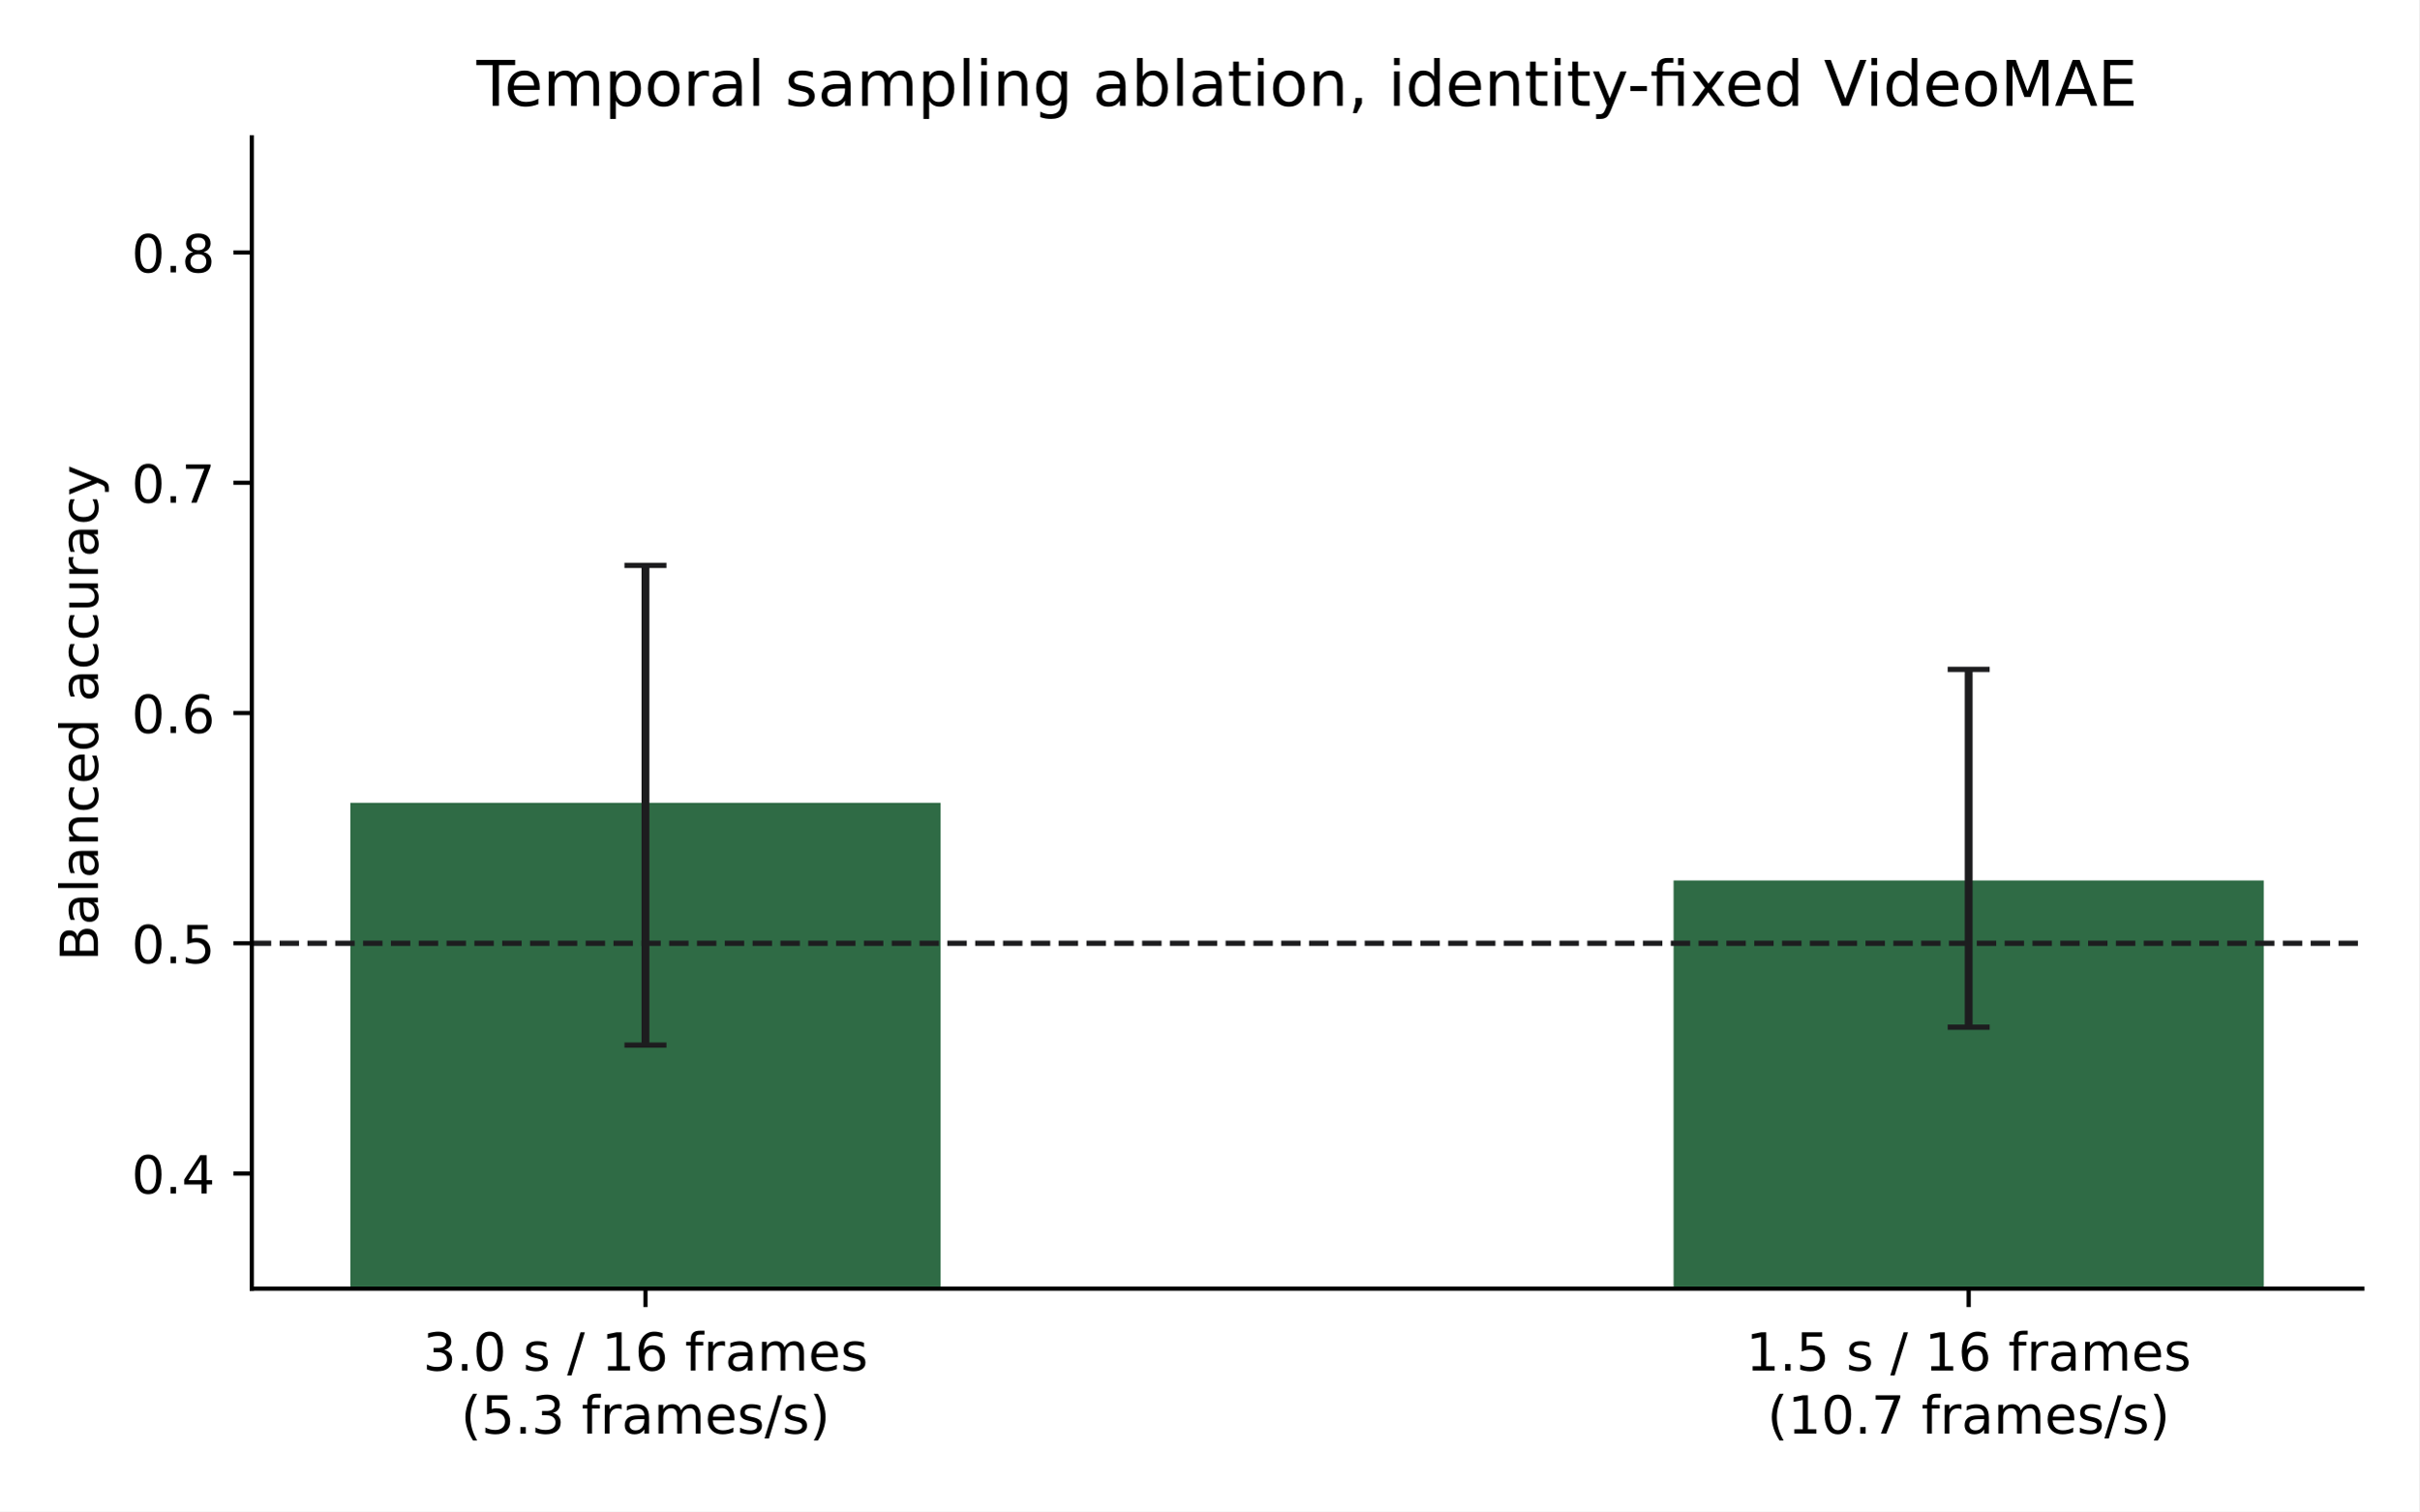
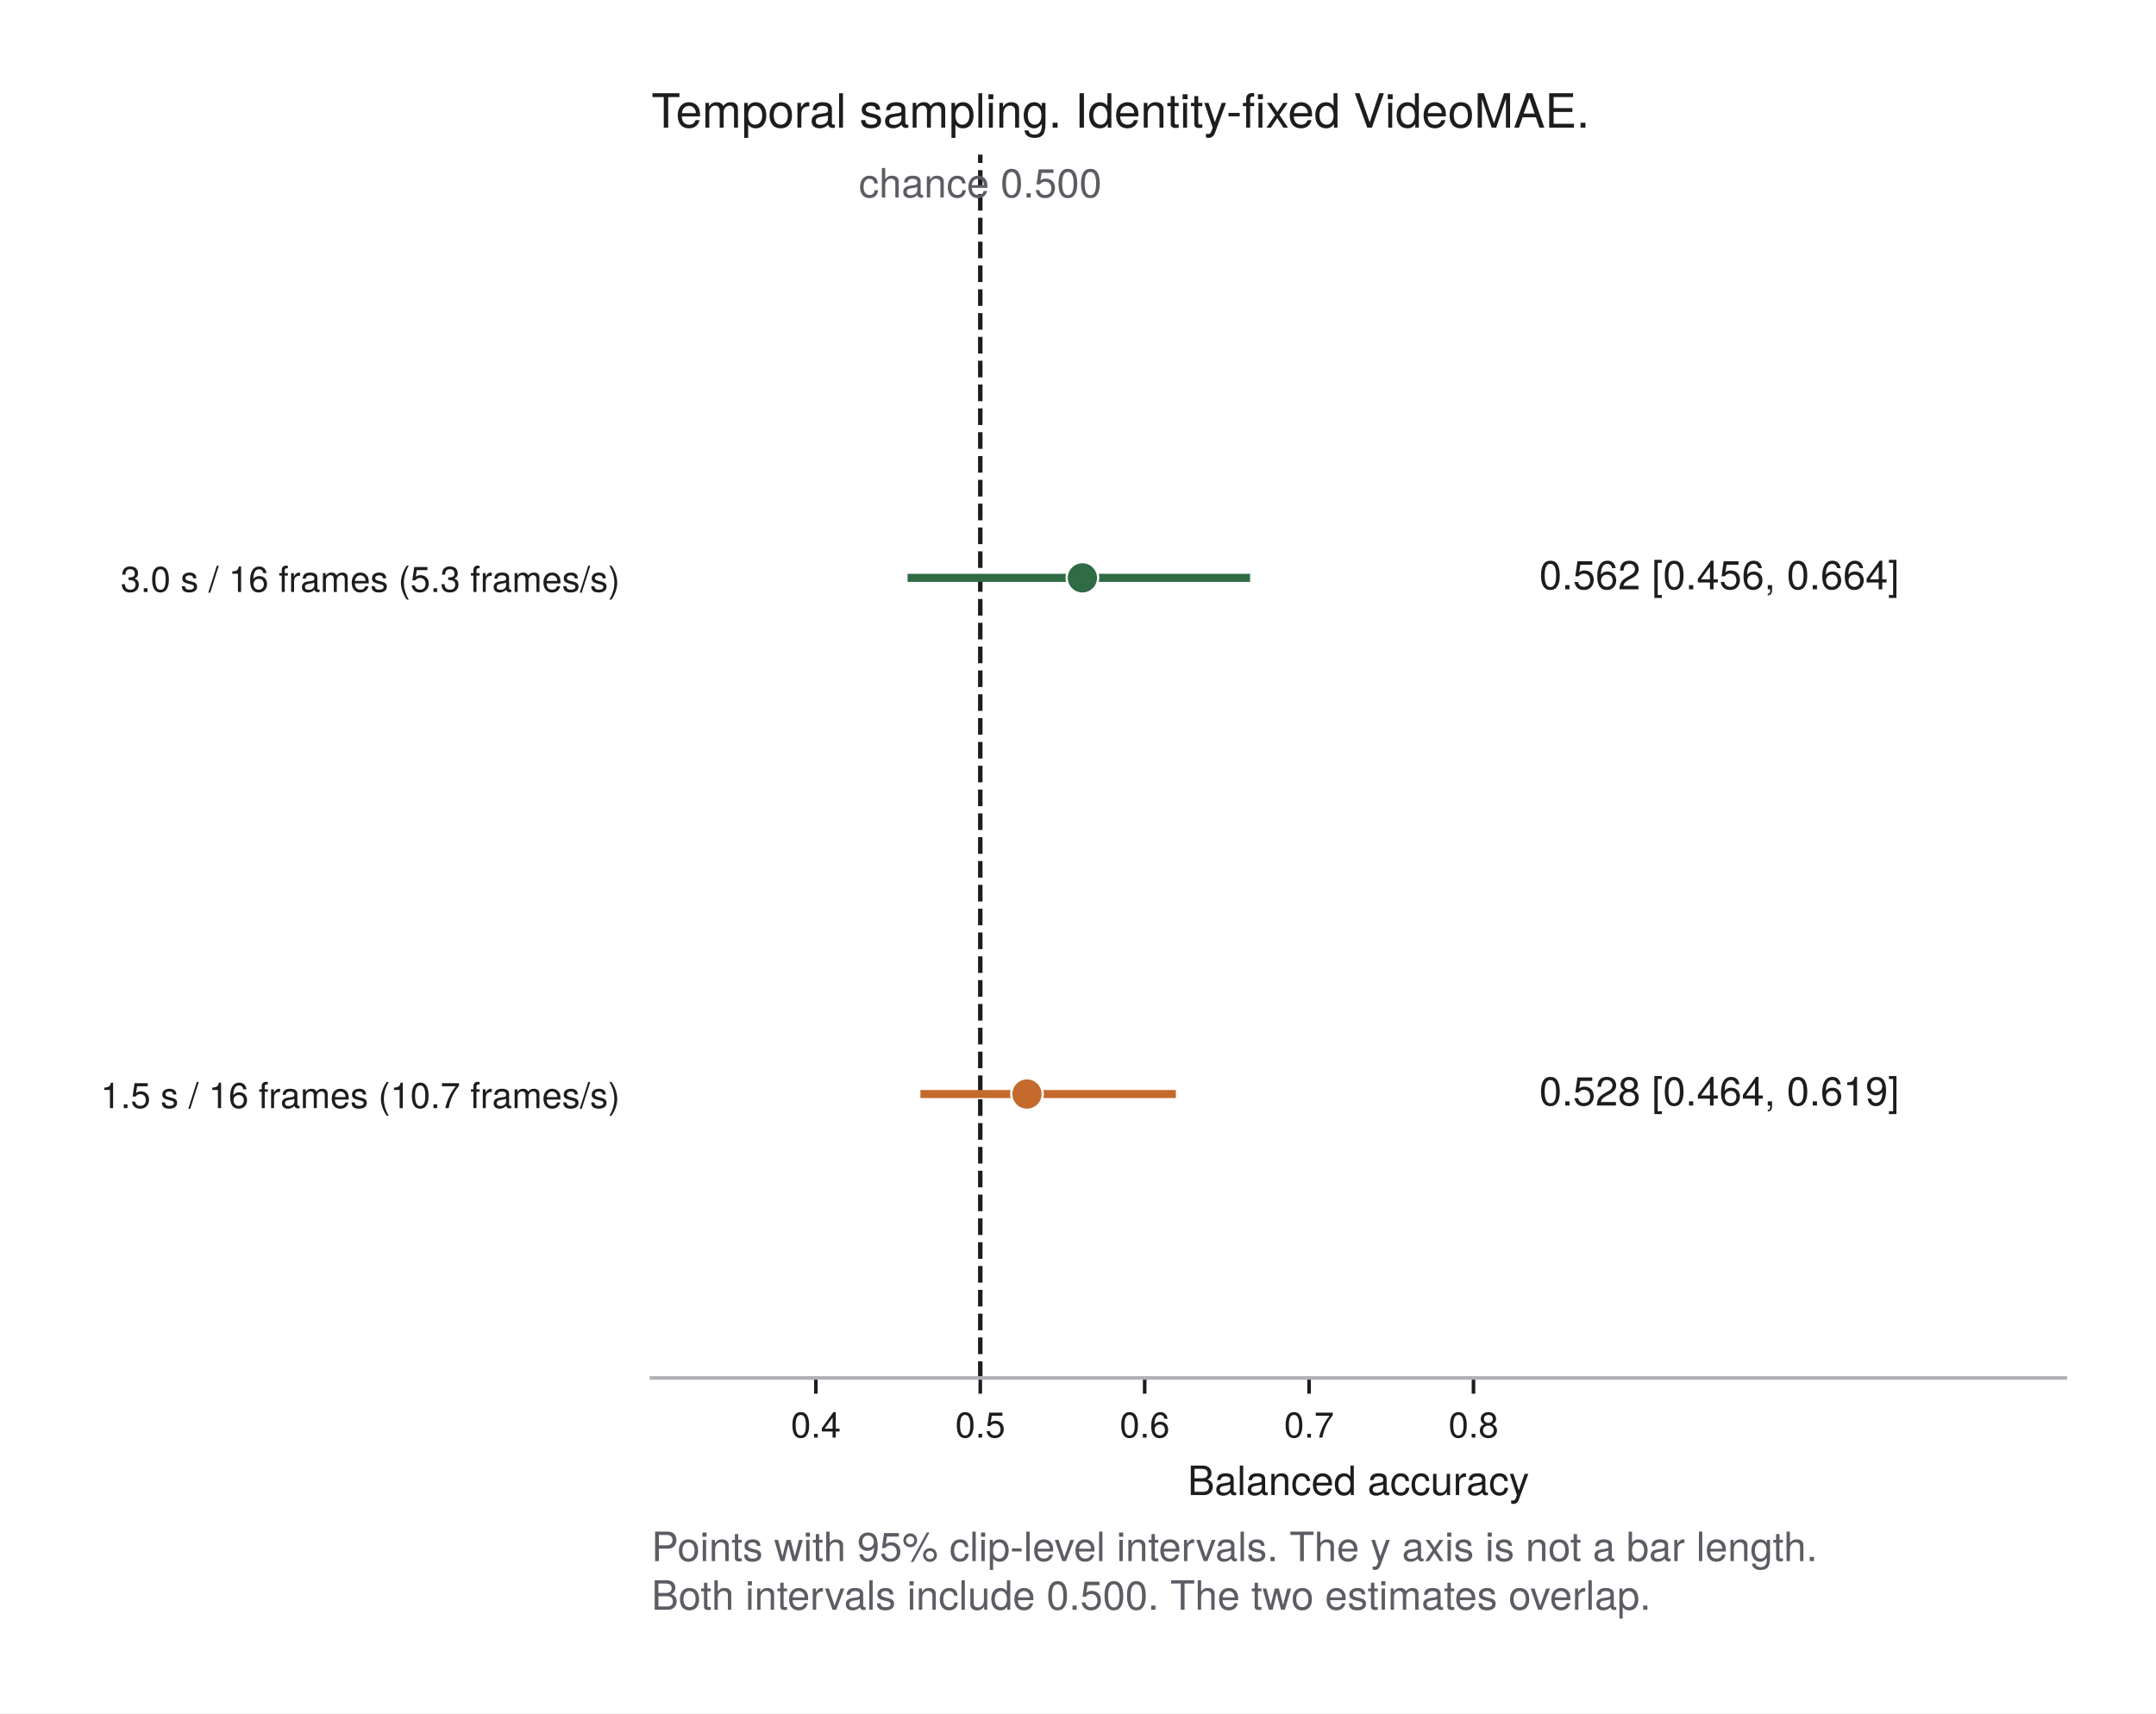
- <svg xmlns="http://www.w3.org/2000/svg" xmlns:xlink="http://www.w3.org/1999/xlink" width="460.8pt" height="288pt" viewBox="0 0 460.8 288" version="1.1">
+ <svg xmlns="http://www.w3.org/2000/svg" xmlns:xlink="http://www.w3.org/1999/xlink" width="479.521pt" height="381.144pt" viewBox="0 0 479.521 381.144" version="1.1">
  <defs>
    <style type="text/css">*{stroke-linejoin: round; stroke-linecap: butt}</style>
  </defs>
  <g id="figure_1">
    <g id="patch_1">
-       <path d="M 0 288  L 460.8 288  L 460.8 0  L 0 0  z " style="fill: #ffffff" />
+       <path d="M 0 381.144  L 479.521 381.144  L 479.521 0  L 0 0  z " style="fill: #ffffff" />
    </g>
    <g id="axes_1">
      <g id="patch_2">
-         <path d="M 47.962 245.551  L 450 245.551  L 450 26.16  L 47.962 26.16  z " style="fill: #ffffff" />
+         <path d="M 144.894 306.552  L 459.361 306.552  L 459.361 34.392  L 144.894 34.392  z " style="fill: #ffffff" />
      </g>
-       <g id="patch_3">
-         <path d="M 66.237 399.125  L 179.664 399.125  L 179.664 152.479  L 66.237 152.479  z " clip-path="url(#pe95d83e793)" style="fill: #2f6b45; stroke: #ffffff; stroke-linejoin: miter" />
-       </g>
-       <g id="patch_4">
-         <path d="M 318.298 399.125  L 431.726 399.125  L 431.726 167.268  L 318.298 167.268  z " clip-path="url(#pe95d83e793)" style="fill: #2f6b45; stroke: #ffffff; stroke-linejoin: miter" />
+       <g id="line2d_1">
+         <path d="M 218.026 306.552  L 218.026 34.392  " clip-path="url(#p48449364b5)" style="fill: none; stroke-dasharray: 3.7,1.6; stroke-dashoffset: 0; stroke: #1d1d1f" />
      </g>
      <g id="matplotlib.axis_1">
        <g id="xtick_1">
-           <g id="line2d_1">
+           <g id="line2d_2">
            <defs>
-               <path id="ma8cd4a755d" d="M 0 0  L 0 3.5  " style="stroke: #000000; stroke-width: 0.8" />
+               <path id="m3ca53926d7" d="M 0 0  L 0 3.5  " style="stroke: #1d1d1f; stroke-width: 0.8" />
            </defs>
            <g>
-               <use xlink:href="#ma8cd4a755d" x="122.951" y="245.551" style="stroke: #000000; stroke-width: 0.8" />
+               <use xlink:href="#m3ca53926d7" x="181.46" y="306.552" style="fill: #1d1d1f; stroke: #1d1d1f; stroke-width: 0.8" />
            </g>
          </g>
          <g id="text_1">
-             <g transform="translate(80.55993 261.1508) scale(0.1 -0.1)">
-               <defs>
-                 <path id="DejaVuSans-16" d="M 2597 2516  Q 3050 2419 3304 2112  Q 3559 1806 3559 1356  Q 3559 666 3084 287  Q 2609 -91 1734 -91  Q 1441 -91 1130 -33  Q 819 25 488 141  L 488 750  Q 750 597 1062 519  Q 1375 441 1716 441  Q 2309 441 2620 675  Q 2931 909 2931 1356  Q 2931 1769 2642 2001  Q 2353 2234 1838 2234  L 1294 2234  L 1294 2753  L 1863 2753  Q 2328 2753 2575 2939  Q 2822 3125 2822 3475  Q 2822 3834 2567 4026  Q 2313 4219 1838 4219  Q 1578 4219 1281 4162  Q 984 4106 628 3988  L 628 4550  Q 988 4650 1302 4700  Q 1616 4750 1894 4750  Q 2613 4750 3031 4423  Q 3450 4097 3450 3541  Q 3450 3153 3228 2886  Q 3006 2619 2597 2516  z " transform="scale(0.015625)" />
-                 <path id="DejaVuSans-11" d="M 684 794  L 1344 794  L 1344 0  L 684 0  L 684 794  z " transform="scale(0.015625)" />
-                 <path id="DejaVuSans-13" d="M 2034 4250  Q 1547 4250 1301 3770  Q 1056 3291 1056 2328  Q 1056 1369 1301 889  Q 1547 409 2034 409  Q 2525 409 2770 889  Q 3016 1369 3016 2328  Q 3016 3291 2770 3770  Q 2525 4250 2034 4250  z M 2034 4750  Q 2819 4750 3233 4129  Q 3647 3509 3647 2328  Q 3647 1150 3233 529  Q 2819 -91 2034 -91  Q 1250 -91 836 529  Q 422 1150 422 2328  Q 422 3509 836 4129  Q 1250 4750 2034 4750  z " transform="scale(0.015625)" />
-                 <path id="DejaVuSans-3" transform="scale(0.015625)" />
-                 <path id="DejaVuSans-56" d="M 2834 3397  L 2834 2853  Q 2591 2978 2328 3040  Q 2066 3103 1784 3103  Q 1356 3103 1142 2972  Q 928 2841 928 2578  Q 928 2378 1081 2264  Q 1234 2150 1697 2047  L 1894 2003  Q 2506 1872 2764 1633  Q 3022 1394 3022 966  Q 3022 478 2636 193  Q 2250 -91 1575 -91  Q 1294 -91 989 -36  Q 684 19 347 128  L 347 722  Q 666 556 975 473  Q 1284 391 1588 391  Q 1994 391 2212 530  Q 2431 669 2431 922  Q 2431 1156 2273 1281  Q 2116 1406 1581 1522  L 1381 1569  Q 847 1681 609 1914  Q 372 2147 372 2553  Q 372 3047 722 3315  Q 1072 3584 1716 3584  Q 2034 3584 2315 3537  Q 2597 3491 2834 3397  z " transform="scale(0.015625)" />
-                 <path id="DejaVuSans-12" d="M 1625 4666  L 2156 4666  L 531 -594  L 0 -594  L 1625 4666  z " transform="scale(0.015625)" />
-                 <path id="DejaVuSans-14" d="M 794 531  L 1825 531  L 1825 4091  L 703 3866  L 703 4441  L 1819 4666  L 2450 4666  L 2450 531  L 3481 531  L 3481 0  L 794 0  L 794 531  z " transform="scale(0.015625)" />
-                 <path id="DejaVuSans-19" d="M 2113 2584  Q 1688 2584 1439 2293  Q 1191 2003 1191 1497  Q 1191 994 1439 701  Q 1688 409 2113 409  Q 2538 409 2786 701  Q 3034 994 3034 1497  Q 3034 2003 2786 2293  Q 2538 2584 2113 2584  z M 3366 4563  L 3366 3988  Q 3128 4100 2886 4159  Q 2644 4219 2406 4219  Q 1781 4219 1451 3797  Q 1122 3375 1075 2522  Q 1259 2794 1537 2939  Q 1816 3084 2150 3084  Q 2853 3084 3261 2657  Q 3669 2231 3669 1497  Q 3669 778 3244 343  Q 2819 -91 2113 -91  Q 1303 -91 875 529  Q 447 1150 447 2328  Q 447 3434 972 4092  Q 1497 4750 2381 4750  Q 2619 4750 2861 4703  Q 3103 4656 3366 4563  z " transform="scale(0.015625)" />
-                 <path id="DejaVuSans-49" d="M 2375 4863  L 2375 4384  L 1825 4384  Q 1516 4384 1395 4259  Q 1275 4134 1275 3809  L 1275 3500  L 2222 3500  L 2222 3053  L 1275 3053  L 1275 0  L 697 0  L 697 3053  L 147 3053  L 147 3500  L 697 3500  L 697 3744  Q 697 4328 969 4595  Q 1241 4863 1831 4863  L 2375 4863  z " transform="scale(0.015625)" />
-                 <path id="DejaVuSans-55" d="M 2631 2963  Q 2534 3019 2420 3045  Q 2306 3072 2169 3072  Q 1681 3072 1420 2755  Q 1159 2438 1159 1844  L 1159 0  L 581 0  L 581 3500  L 1159 3500  L 1159 2956  Q 1341 3275 1631 3429  Q 1922 3584 2338 3584  Q 2397 3584 2469 3576  Q 2541 3569 2628 3553  L 2631 2963  z " transform="scale(0.015625)" />
-                 <path id="DejaVuSans-44" d="M 2194 1759  Q 1497 1759 1228 1600  Q 959 1441 959 1056  Q 959 750 1161 570  Q 1363 391 1709 391  Q 2188 391 2477 730  Q 2766 1069 2766 1631  L 2766 1759  L 2194 1759  z M 3341 1997  L 3341 0  L 2766 0  L 2766 531  Q 2569 213 2275 61  Q 1981 -91 1556 -91  Q 1019 -91 701 211  Q 384 513 384 1019  Q 384 1609 779 1909  Q 1175 2209 1959 2209  L 2766 2209  L 2766 2266  Q 2766 2663 2505 2880  Q 2244 3097 1772 3097  Q 1472 3097 1187 3025  Q 903 2953 641 2809  L 641 3341  Q 956 3463 1253 3523  Q 1550 3584 1831 3584  Q 2591 3584 2966 3190  Q 3341 2797 3341 1997  z " transform="scale(0.015625)" />
-                 <path id="DejaVuSans-50" d="M 3328 2828  Q 3544 3216 3844 3400  Q 4144 3584 4550 3584  Q 5097 3584 5394 3201  Q 5691 2819 5691 2113  L 5691 0  L 5113 0  L 5113 2094  Q 5113 2597 4934 2840  Q 4756 3084 4391 3084  Q 3944 3084 3684 2787  Q 3425 2491 3425 1978  L 3425 0  L 2847 0  L 2847 2094  Q 2847 2600 2669 2842  Q 2491 3084 2119 3084  Q 1678 3084 1418 2786  Q 1159 2488 1159 1978  L 1159 0  L 581 0  L 581 3500  L 1159 3500  L 1159 2956  Q 1356 3278 1631 3431  Q 1906 3584 2284 3584  Q 2666 3584 2933 3390  Q 3200 3197 3328 2828  z " transform="scale(0.015625)" />
-                 <path id="DejaVuSans-48" d="M 3597 1894  L 3597 1613  L 953 1613  Q 991 1019 1311 708  Q 1631 397 2203 397  Q 2534 397 2845 478  Q 3156 559 3463 722  L 3463 178  Q 3153 47 2828 -22  Q 2503 -91 2169 -91  Q 1331 -91 842 396  Q 353 884 353 1716  Q 353 2575 817 3079  Q 1281 3584 2069 3584  Q 2775 3584 3186 3129  Q 3597 2675 3597 1894  z M 3022 2063  Q 3016 2534 2758 2815  Q 2500 3097 2075 3097  Q 1594 3097 1305 2825  Q 1016 2553 972 2059  L 3022 2063  z " transform="scale(0.015625)" />
-               </defs>
-               <use xlink:href="#DejaVuSans-16" />
-               <use xlink:href="#DejaVuSans-11" transform="translate(63.625 0)" />
-               <use xlink:href="#DejaVuSans-13" transform="translate(95.40625 0)" />
-               <use xlink:href="#DejaVuSans-3" transform="translate(159.0312 0)" />
-               <use xlink:href="#DejaVuSans-56" transform="translate(190.8125 0)" />
-               <use xlink:href="#DejaVuSans-3" transform="translate(242.9062 0)" />
-               <use xlink:href="#DejaVuSans-12" transform="translate(274.6875 0)" />
-               <use xlink:href="#DejaVuSans-3" transform="translate(308.375 0)" />
-               <use xlink:href="#DejaVuSans-14" transform="translate(340.1562 0)" />
-               <use xlink:href="#DejaVuSans-19" transform="translate(403.7812 0)" />
-               <use xlink:href="#DejaVuSans-3" transform="translate(467.4062 0)" />
-               <use xlink:href="#DejaVuSans-49" transform="translate(499.1875 0)" />
-               <use xlink:href="#DejaVuSans-55" transform="translate(534.3906 0)" />
-               <use xlink:href="#DejaVuSans-44" transform="translate(575.5 0)" />
-               <use xlink:href="#DejaVuSans-50" transform="translate(636.7812 0)" />
-               <use xlink:href="#DejaVuSans-48" transform="translate(734.1875 0)" />
-               <use xlink:href="#DejaVuSans-56" transform="translate(795.7188 0)" />
-             </g>
-             <g transform="translate(87.78806 273.1536) scale(0.1 -0.1)">
-               <defs>
-                 <path id="DejaVuSans-b" d="M 1984 4856  Q 1566 4138 1362 3434  Q 1159 2731 1159 2009  Q 1159 1288 1364 580  Q 1569 -128 1984 -844  L 1484 -844  Q 1016 -109 783 600  Q 550 1309 550 2009  Q 550 2706 781 3412  Q 1013 4119 1484 4856  L 1984 4856  z " transform="scale(0.015625)" />
-                 <path id="DejaVuSans-18" d="M 691 4666  L 3169 4666  L 3169 4134  L 1269 4134  L 1269 2991  Q 1406 3038 1543 3061  Q 1681 3084 1819 3084  Q 2600 3084 3056 2656  Q 3513 2228 3513 1497  Q 3513 744 3044 326  Q 2575 -91 1722 -91  Q 1428 -91 1123 -41  Q 819 9 494 109  L 494 744  Q 775 591 1075 516  Q 1375 441 1709 441  Q 2250 441 2565 725  Q 2881 1009 2881 1497  Q 2881 1984 2565 2268  Q 2250 2553 1709 2553  Q 1456 2553 1204 2497  Q 953 2441 691 2322  L 691 4666  z " transform="scale(0.015625)" />
-                 <path id="DejaVuSans-c" d="M 513 4856  L 1013 4856  Q 1481 4119 1714 3412  Q 1947 2706 1947 2009  Q 1947 1309 1714 600  Q 1481 -109 1013 -844  L 513 -844  Q 928 -128 1133 580  Q 1338 1288 1338 2009  Q 1338 2731 1133 3434  Q 928 4138 513 4856  z " transform="scale(0.015625)" />
-               </defs>
-               <use xlink:href="#DejaVuSans-b" />
-               <use xlink:href="#DejaVuSans-18" transform="translate(39.01562 0)" />
-               <use xlink:href="#DejaVuSans-11" transform="translate(102.6406 0)" />
-               <use xlink:href="#DejaVuSans-16" transform="translate(134.4219 0)" />
-               <use xlink:href="#DejaVuSans-3" transform="translate(198.0469 0)" />
-               <use xlink:href="#DejaVuSans-49" transform="translate(229.8281 0)" />
-               <use xlink:href="#DejaVuSans-55" transform="translate(265.0312 0)" />
-               <use xlink:href="#DejaVuSans-44" transform="translate(306.1406 0)" />
-               <use xlink:href="#DejaVuSans-50" transform="translate(367.4219 0)" />
-               <use xlink:href="#DejaVuSans-48" transform="translate(464.8281 0)" />
-               <use xlink:href="#DejaVuSans-56" transform="translate(526.3594 0)" />
-               <use xlink:href="#DejaVuSans-12" transform="translate(578.4531 0)" />
-               <use xlink:href="#DejaVuSans-56" transform="translate(612.1406 0)" />
-               <use xlink:href="#DejaVuSans-c" transform="translate(664.2344 0)" />
-             </g>
+             <text style="font-size: 8px; font-family: 'TeX Gyre Heros', 'DejaVu Sans', sans-serif; text-anchor: middle; fill: #1d1d1f" x="181.46" y="319.824" transform="rotate(-0 181.4597 319.824)">0.4</text>
          </g>
        </g>
        <g id="xtick_2">
-           <g id="line2d_2">
+           <g id="line2d_3">
            <g>
-               <use xlink:href="#ma8cd4a755d" x="375.012" y="245.551" style="stroke: #000000; stroke-width: 0.8" />
+               <use xlink:href="#m3ca53926d7" x="218.026" y="306.552" style="fill: #1d1d1f; stroke: #1d1d1f; stroke-width: 0.8" />
            </g>
          </g>
          <g id="text_2">
-             <g transform="translate(332.6212 261.1508) scale(0.1 -0.1)">
-               <use xlink:href="#DejaVuSans-14" />
-               <use xlink:href="#DejaVuSans-11" transform="translate(63.625 0)" />
-               <use xlink:href="#DejaVuSans-18" transform="translate(95.40625 0)" />
-               <use xlink:href="#DejaVuSans-3" transform="translate(159.0312 0)" />
-               <use xlink:href="#DejaVuSans-56" transform="translate(190.8125 0)" />
-               <use xlink:href="#DejaVuSans-3" transform="translate(242.9062 0)" />
-               <use xlink:href="#DejaVuSans-12" transform="translate(274.6875 0)" />
-               <use xlink:href="#DejaVuSans-3" transform="translate(308.375 0)" />
-               <use xlink:href="#DejaVuSans-14" transform="translate(340.1562 0)" />
-               <use xlink:href="#DejaVuSans-19" transform="translate(403.7812 0)" />
-               <use xlink:href="#DejaVuSans-3" transform="translate(467.4062 0)" />
-               <use xlink:href="#DejaVuSans-49" transform="translate(499.1875 0)" />
-               <use xlink:href="#DejaVuSans-55" transform="translate(534.3906 0)" />
-               <use xlink:href="#DejaVuSans-44" transform="translate(575.5 0)" />
-               <use xlink:href="#DejaVuSans-50" transform="translate(636.7812 0)" />
-               <use xlink:href="#DejaVuSans-48" transform="translate(734.1875 0)" />
-               <use xlink:href="#DejaVuSans-56" transform="translate(795.7188 0)" />
-             </g>
-             <g transform="translate(336.668 273.1536) scale(0.1 -0.1)">
-               <defs>
-                 <path id="DejaVuSans-1a" d="M 525 4666  L 3525 4666  L 3525 4397  L 1831 0  L 1172 0  L 2766 4134  L 525 4134  L 525 4666  z " transform="scale(0.015625)" />
-               </defs>
-               <use xlink:href="#DejaVuSans-b" />
-               <use xlink:href="#DejaVuSans-14" transform="translate(39.01562 0)" />
-               <use xlink:href="#DejaVuSans-13" transform="translate(102.6406 0)" />
-               <use xlink:href="#DejaVuSans-11" transform="translate(166.2656 0)" />
-               <use xlink:href="#DejaVuSans-1a" transform="translate(198.0469 0)" />
-               <use xlink:href="#DejaVuSans-3" transform="translate(261.6719 0)" />
-               <use xlink:href="#DejaVuSans-49" transform="translate(293.4531 0)" />
-               <use xlink:href="#DejaVuSans-55" transform="translate(328.6562 0)" />
-               <use xlink:href="#DejaVuSans-44" transform="translate(369.7656 0)" />
-               <use xlink:href="#DejaVuSans-50" transform="translate(431.0469 0)" />
-               <use xlink:href="#DejaVuSans-48" transform="translate(528.4531 0)" />
-               <use xlink:href="#DejaVuSans-56" transform="translate(589.9844 0)" />
-               <use xlink:href="#DejaVuSans-12" transform="translate(642.0781 0)" />
-               <use xlink:href="#DejaVuSans-56" transform="translate(675.7656 0)" />
-               <use xlink:href="#DejaVuSans-c" transform="translate(727.8594 0)" />
+             <text style="font-size: 8px; font-family: 'TeX Gyre Heros', 'DejaVu Sans', sans-serif; text-anchor: middle; fill: #1d1d1f" x="218.026" y="319.824" transform="rotate(-0 218.0257 319.824)">0.5</text>
+           </g>
+         </g>
+         <g id="xtick_3">
+           <g id="line2d_4">
+             <g>
+               <use xlink:href="#m3ca53926d7" x="254.592" y="306.552" style="fill: #1d1d1f; stroke: #1d1d1f; stroke-width: 0.8" />
            </g>
          </g>
+           <g id="text_3">
+             <text style="font-size: 8px; font-family: 'TeX Gyre Heros', 'DejaVu Sans', sans-serif; text-anchor: middle; fill: #1d1d1f" x="254.592" y="319.824" transform="rotate(-0 254.5916 319.824)">0.6</text>
+           </g>
+         </g>
+         <g id="xtick_4">
+           <g id="line2d_5">
+             <g>
+               <use xlink:href="#m3ca53926d7" x="291.158" y="306.552" style="fill: #1d1d1f; stroke: #1d1d1f; stroke-width: 0.8" />
+             </g>
+           </g>
+           <g id="text_4">
+             <text style="font-size: 8px; font-family: 'TeX Gyre Heros', 'DejaVu Sans', sans-serif; text-anchor: middle; fill: #1d1d1f" x="291.158" y="319.824" transform="rotate(-0 291.1576 319.824)">0.7</text>
+           </g>
+         </g>
+         <g id="xtick_5">
+           <g id="line2d_6">
+             <g>
+               <use xlink:href="#m3ca53926d7" x="327.724" y="306.552" style="fill: #1d1d1f; stroke: #1d1d1f; stroke-width: 0.8" />
+             </g>
+           </g>
+           <g id="text_5">
+             <text style="font-size: 8px; font-family: 'TeX Gyre Heros', 'DejaVu Sans', sans-serif; text-anchor: middle; fill: #1d1d1f" x="327.724" y="319.824" transform="rotate(-0 327.7235 319.824)">0.8</text>
+           </g>
+         </g>
+         <g id="text_6">
+           <text style="font-size: 9px; font-family: 'TeX Gyre Heros', 'DejaVu Sans', sans-serif; text-anchor: middle; fill: #1d1d1f" x="302.127" y="332.608" transform="rotate(-0 302.1273 332.608)">Balanced accuracy</text>
        </g>
      </g>
      <g id="matplotlib.axis_2">
        <g id="ytick_1">
-           <g id="line2d_3">
-             <defs>
-               <path id="mc46b0578a8" d="M 0 0  L -3.5 0  " style="stroke: #000000; stroke-width: 0.8" />
-             </defs>
-             <g>
-               <use xlink:href="#mc46b0578a8" x="47.962" y="223.612" style="stroke: #000000; stroke-width: 0.8" />
-             </g>
-           </g>
-           <g id="text_3">
-             <g transform="translate(25.05922 227.4111) scale(0.1 -0.1)">
-               <defs>
-                 <path id="DejaVuSans-17" d="M 2419 4116  L 825 1625  L 2419 1625  L 2419 4116  z M 2253 4666  L 3047 4666  L 3047 1625  L 3713 1625  L 3713 1100  L 3047 1100  L 3047 0  L 2419 0  L 2419 1100  L 313 1100  L 313 1709  L 2253 4666  z " transform="scale(0.015625)" />
-               </defs>
-               <use xlink:href="#DejaVuSans-13" />
-               <use xlink:href="#DejaVuSans-11" transform="translate(63.625 0)" />
-               <use xlink:href="#DejaVuSans-17" transform="translate(95.40625 0)" />
-             </g>
+           <g id="line2d_7" />
+           <g id="text_7">
+             <text style="font-size: 8px; font-family: 'TeX Gyre Heros', 'DejaVu Sans', sans-serif; text-anchor: end; fill: #1d1d1f" x="137.894" y="131.693" transform="rotate(-0 137.8938 131.6931)">3.0 s / 16 frames  (5.3 frames/s)</text>
          </g>
        </g>
        <g id="ytick_2">
-           <g id="line2d_4">
-             <g>
-               <use xlink:href="#mc46b0578a8" x="47.962" y="179.734" style="stroke: #000000; stroke-width: 0.8" />
-             </g>
-           </g>
-           <g id="text_4">
-             <g transform="translate(25.05922 183.5328) scale(0.1 -0.1)">
-               <use xlink:href="#DejaVuSans-13" />
-               <use xlink:href="#DejaVuSans-11" transform="translate(63.625 0)" />
-               <use xlink:href="#DejaVuSans-18" transform="translate(95.40625 0)" />
-             </g>
-           </g>
-         </g>
-         <g id="ytick_3">
-           <g id="line2d_5">
-             <g>
-               <use xlink:href="#mc46b0578a8" x="47.962" y="135.856" style="stroke: #000000; stroke-width: 0.8" />
-             </g>
-           </g>
-           <g id="text_5">
-             <g transform="translate(25.05922 139.6545) scale(0.1 -0.1)">
-               <use xlink:href="#DejaVuSans-13" />
-               <use xlink:href="#DejaVuSans-11" transform="translate(63.625 0)" />
-               <use xlink:href="#DejaVuSans-19" transform="translate(95.40625 0)" />
-             </g>
-           </g>
-         </g>
-         <g id="ytick_4">
-           <g id="line2d_6">
-             <g>
-               <use xlink:href="#mc46b0578a8" x="47.962" y="91.977" style="stroke: #000000; stroke-width: 0.8" />
-             </g>
-           </g>
-           <g id="text_6">
-             <g transform="translate(25.05922 95.77625) scale(0.1 -0.1)">
-               <use xlink:href="#DejaVuSans-13" />
-               <use xlink:href="#DejaVuSans-11" transform="translate(63.625 0)" />
-               <use xlink:href="#DejaVuSans-1a" transform="translate(95.40625 0)" />
-             </g>
-           </g>
-         </g>
-         <g id="ytick_5">
-           <g id="line2d_7">
-             <g>
-               <use xlink:href="#mc46b0578a8" x="47.962" y="48.099" style="stroke: #000000; stroke-width: 0.8" />
-             </g>
-           </g>
-           <g id="text_7">
-             <g transform="translate(25.05922 51.89797) scale(0.1 -0.1)">
-               <defs>
-                 <path id="DejaVuSans-1b" d="M 2034 2216  Q 1584 2216 1326 1975  Q 1069 1734 1069 1313  Q 1069 891 1326 650  Q 1584 409 2034 409  Q 2484 409 2743 651  Q 3003 894 3003 1313  Q 3003 1734 2745 1975  Q 2488 2216 2034 2216  z M 1403 2484  Q 997 2584 770 2862  Q 544 3141 544 3541  Q 544 4100 942 4425  Q 1341 4750 2034 4750  Q 2731 4750 3128 4425  Q 3525 4100 3525 3541  Q 3525 3141 3298 2862  Q 3072 2584 2669 2484  Q 3125 2378 3379 2068  Q 3634 1759 3634 1313  Q 3634 634 3220 271  Q 2806 -91 2034 -91  Q 1263 -91 848 271  Q 434 634 434 1313  Q 434 1759 690 2068  Q 947 2378 1403 2484  z M 1172 3481  Q 1172 3119 1398 2916  Q 1625 2713 2034 2713  Q 2441 2713 2670 2916  Q 2900 3119 2900 3481  Q 2900 3844 2670 4047  Q 2441 4250 2034 4250  Q 1625 4250 1398 4047  Q 1172 3844 1172 3481  z " transform="scale(0.015625)" />
-               </defs>
-               <use xlink:href="#DejaVuSans-13" />
-               <use xlink:href="#DejaVuSans-11" transform="translate(63.625 0)" />
-               <use xlink:href="#DejaVuSans-1b" transform="translate(95.40625 0)" />
-             </g>
-           </g>
-         </g>
-         <g id="text_8">
-           <g transform="translate(18.65687 183.1205) rotate(-90) scale(0.1 -0.1)">
-             <defs>
-               <path id="DejaVuSans-25" d="M 1259 2228  L 1259 519  L 2272 519  Q 2781 519 3026 730  Q 3272 941 3272 1375  Q 3272 1813 3026 2020  Q 2781 2228 2272 2228  L 1259 2228  z M 1259 4147  L 1259 2741  L 2194 2741  Q 2656 2741 2882 2914  Q 3109 3088 3109 3444  Q 3109 3797 2882 3972  Q 2656 4147 2194 4147  L 1259 4147  z M 628 4666  L 2241 4666  Q 2963 4666 3353 4366  Q 3744 4066 3744 3513  Q 3744 3084 3544 2831  Q 3344 2578 2956 2516  Q 3422 2416 3680 2098  Q 3938 1781 3938 1306  Q 3938 681 3513 340  Q 3088 0 2303 0  L 628 0  L 628 4666  z " transform="scale(0.015625)" />
-               <path id="DejaVuSans-4f" d="M 603 4863  L 1178 4863  L 1178 0  L 603 0  L 603 4863  z " transform="scale(0.015625)" />
-               <path id="DejaVuSans-51" d="M 3513 2113  L 3513 0  L 2938 0  L 2938 2094  Q 2938 2591 2744 2837  Q 2550 3084 2163 3084  Q 1697 3084 1428 2787  Q 1159 2491 1159 1978  L 1159 0  L 581 0  L 581 3500  L 1159 3500  L 1159 2956  Q 1366 3272 1645 3428  Q 1925 3584 2291 3584  Q 2894 3584 3203 3211  Q 3513 2838 3513 2113  z " transform="scale(0.015625)" />
-               <path id="DejaVuSans-46" d="M 3122 3366  L 3122 2828  Q 2878 2963 2633 3030  Q 2388 3097 2138 3097  Q 1578 3097 1268 2742  Q 959 2388 959 1747  Q 959 1106 1268 751  Q 1578 397 2138 397  Q 2388 397 2633 464  Q 2878 531 3122 666  L 3122 134  Q 2881 22 2623 -34  Q 2366 -91 2075 -91  Q 1284 -91 818 406  Q 353 903 353 1747  Q 353 2603 823 3093  Q 1294 3584 2113 3584  Q 2378 3584 2631 3529  Q 2884 3475 3122 3366  z " transform="scale(0.015625)" />
-               <path id="DejaVuSans-47" d="M 2906 2969  L 2906 4863  L 3481 4863  L 3481 0  L 2906 0  L 2906 525  Q 2725 213 2448 61  Q 2172 -91 1784 -91  Q 1150 -91 751 415  Q 353 922 353 1747  Q 353 2572 751 3078  Q 1150 3584 1784 3584  Q 2172 3584 2448 3432  Q 2725 3281 2906 2969  z M 947 1747  Q 947 1113 1208 752  Q 1469 391 1925 391  Q 2381 391 2643 752  Q 2906 1113 2906 1747  Q 2906 2381 2643 2742  Q 2381 3103 1925 3103  Q 1469 3103 1208 2742  Q 947 2381 947 1747  z " transform="scale(0.015625)" />
-               <path id="DejaVuSans-58" d="M 544 1381  L 544 3500  L 1119 3500  L 1119 1403  Q 1119 906 1312 657  Q 1506 409 1894 409  Q 2359 409 2629 706  Q 2900 1003 2900 1516  L 2900 3500  L 3475 3500  L 3475 0  L 2900 0  L 2900 538  Q 2691 219 2414 64  Q 2138 -91 1772 -91  Q 1169 -91 856 284  Q 544 659 544 1381  z M 1991 3584  L 1991 3584  z " transform="scale(0.015625)" />
-               <path id="DejaVuSans-5c" d="M 2059 -325  Q 1816 -950 1584 -1140  Q 1353 -1331 966 -1331  L 506 -1331  L 506 -850  L 844 -850  Q 1081 -850 1212 -737  Q 1344 -625 1503 -206  L 1606 56  L 191 3500  L 800 3500  L 1894 763  L 2988 3500  L 3597 3500  L 2059 -325  z " transform="scale(0.015625)" />
-             </defs>
-             <use xlink:href="#DejaVuSans-25" />
-             <use xlink:href="#DejaVuSans-44" transform="translate(68.60938 0)" />
-             <use xlink:href="#DejaVuSans-4f" transform="translate(129.8906 0)" />
-             <use xlink:href="#DejaVuSans-44" transform="translate(157.6719 0)" />
-             <use xlink:href="#DejaVuSans-51" transform="translate(218.9531 0)" />
-             <use xlink:href="#DejaVuSans-46" transform="translate(282.3281 0)" />
-             <use xlink:href="#DejaVuSans-48" transform="translate(337.3125 0)" />
-             <use xlink:href="#DejaVuSans-47" transform="translate(398.8438 0)" />
-             <use xlink:href="#DejaVuSans-3" transform="translate(462.3281 0)" />
-             <use xlink:href="#DejaVuSans-44" transform="translate(494.1094 0)" />
-             <use xlink:href="#DejaVuSans-46" transform="translate(555.3906 0)" />
-             <use xlink:href="#DejaVuSans-46" transform="translate(610.375 0)" />
-             <use xlink:href="#DejaVuSans-58" transform="translate(665.3594 0)" />
-             <use xlink:href="#DejaVuSans-55" transform="translate(728.7344 0)" />
-             <use xlink:href="#DejaVuSans-44" transform="translate(769.8438 0)" />
-             <use xlink:href="#DejaVuSans-46" transform="translate(831.125 0)" />
-             <use xlink:href="#DejaVuSans-5c" transform="translate(886.1094 0)" />
+           <g id="line2d_8" />
+           <g id="text_8">
+             <text style="font-size: 8px; font-family: 'TeX Gyre Heros', 'DejaVu Sans', sans-serif; text-anchor: end; fill: #1d1d1f" x="137.894" y="246.529" transform="rotate(-0 137.8938 246.5285)">1.5 s / 16 frames  (10.7 frames/s)</text>
          </g>
        </g>
      </g>
-       <g id="line2d_8">
-         <path d="M 47.962 179.734  L 450 179.734  " clip-path="url(#pe95d83e793)" style="fill: none; stroke-dasharray: 3.7,1.6; stroke-dashoffset: 0; stroke: #1d1d1f" />
+       <g id="line2d_9">
+         <path d="M 201.86 128.557  L 278.031 128.557  " clip-path="url(#p48449364b5)" style="fill: none; stroke: #2f6b45; stroke-width: 1.8" />
      </g>
-       <g id="LineCollection_1">
-         <path d="M 122.951 199.132  L 122.951 107.729  " clip-path="url(#pe95d83e793)" style="fill: none; stroke: #1d1d1f; stroke-width: 1.5" />
-         <path d="M 375.012 195.713  L 375.012 127.54  " clip-path="url(#pe95d83e793)" style="fill: none; stroke: #1d1d1f; stroke-width: 1.5" />
+       <g id="line2d_10">
+         <path d="M 204.71 243.393  L 261.522 243.393  " clip-path="url(#p48449364b5)" style="fill: none; stroke: #c46a2d; stroke-width: 1.8" />
      </g>
-       <g id="line2d_9">
+       <g id="patch_3">
+         <path d="M 144.894 306.552  L 459.361 306.552  " style="fill: none; stroke: #b0b0b4; stroke-width: 0.8; stroke-linejoin: miter; stroke-linecap: square" />
+       </g>
+       <g id="text_9">
+         <text style="font-size: 9px; font-family: 'TeX Gyre Heros', 'DejaVu Sans', sans-serif; text-anchor: middle; fill: #5c5c63" x="218.026" y="43.932" transform="rotate(-0 218.0257 43.93154)">chance  0.500</text>
+       </g>
+       <g id="line2d_11">
        <defs>
-           <path id="mf6917a0a74" d="M 4 0  L -4 -0  " style="stroke: #1d1d1f" />
+           <path id="mb00df6bc94" d="M 0 3.5  C 0.928 3.5 1.819 3.131 2.475 2.475  C 3.131 1.819 3.5 0.928 3.5 0  C 3.5 -0.928 3.131 -1.819 2.475 -2.475  C 1.819 -3.131 0.928 -3.5 0 -3.5  C -0.928 -3.5 -1.819 -3.131 -2.475 -2.475  C -3.131 -1.819 -3.5 -0.928 -3.5 0  C -3.5 0.928 -3.131 1.819 -2.475 2.475  C -1.819 3.131 -0.928 3.5 0 3.5  z " style="stroke: #ffffff; stroke-width: 0.5" />
        </defs>
-         <g clip-path="url(#pe95d83e793)">
-           <use xlink:href="#mf6917a0a74" x="122.951" y="199.132" style="fill: #1f77b4; stroke: #1d1d1f" />
-           <use xlink:href="#mf6917a0a74" x="375.012" y="195.713" style="fill: #1f77b4; stroke: #1d1d1f" />
+         <g clip-path="url(#p48449364b5)">
+           <use xlink:href="#mb00df6bc94" x="240.738" y="128.557" style="fill: #2f6b45; stroke: #ffffff; stroke-width: 0.5" />
        </g>
      </g>
-       <g id="line2d_10">
-         <g clip-path="url(#pe95d83e793)">
-           <use xlink:href="#mf6917a0a74" x="122.951" y="107.729" style="fill: #1f77b4; stroke: #1d1d1f" />
-           <use xlink:href="#mf6917a0a74" x="375.012" y="127.54" style="fill: #1f77b4; stroke: #1d1d1f" />
+       <g id="text_10">
+         <text style="font-size: 9px; font-family: 'TeX Gyre Heros', 'DejaVu Sans', sans-serif; text-anchor: start; fill: #1d1d1f" x="342.35" y="131.113" transform="rotate(-0 342.3499 131.1131)">0.562  [0.456, 0.664]</text>
+       </g>
+       <g id="line2d_12">
+         <defs>
+           <path id="mdbeda0c79a" d="M 0 3.5  C 0.928 3.5 1.819 3.131 2.475 2.475  C 3.131 1.819 3.5 0.928 3.5 0  C 3.5 -0.928 3.131 -1.819 2.475 -2.475  C 1.819 -3.131 0.928 -3.5 0 -3.5  C -0.928 -3.5 -1.819 -3.131 -2.475 -2.475  C -3.131 -1.819 -3.5 -0.928 -3.5 0  C -3.5 0.928 -3.131 1.819 -2.475 2.475  C -1.819 3.131 -0.928 3.5 0 3.5  z " style="stroke: #ffffff; stroke-width: 0.5" />
+         </defs>
+         <g clip-path="url(#p48449364b5)">
+           <use xlink:href="#mdbeda0c79a" x="228.414" y="243.393" style="fill: #c46a2d; stroke: #ffffff; stroke-width: 0.5" />
        </g>
      </g>
-       <g id="patch_5">
-         <path d="M 47.962 245.551  L 47.962 26.16  " style="fill: none; stroke: #000000; stroke-width: 0.8; stroke-linejoin: miter; stroke-linecap: square" />
+       <g id="text_11">
+         <text style="font-size: 9px; font-family: 'TeX Gyre Heros', 'DejaVu Sans', sans-serif; text-anchor: start; fill: #1d1d1f" x="342.35" y="245.949" transform="rotate(-0 342.3499 245.9485)">0.528  [0.464, 0.619]</text>
      </g>
-       <g id="patch_6">
-         <path d="M 47.962 245.551  L 450 245.551  " style="fill: none; stroke: #000000; stroke-width: 0.8; stroke-linejoin: miter; stroke-linecap: square" />
+       <g id="text_12">
+         <text style="font-size: 10.5px; font-family: 'TeX Gyre Heros', 'DejaVu Sans', sans-serif; text-anchor: start; fill: #1d1d1f" x="144.894" y="28.392" transform="rotate(-0 144.8938 28.392)">Temporal sampling. Identity-fixed VideoMAE.</text>
      </g>
-       <g id="text_9">
-         <g transform="translate(90.76773 20.16) scale(0.12 -0.12)">
-           <defs>
-             <path id="DejaVuSans-37" d="M -19 4666  L 3928 4666  L 3928 4134  L 2272 4134  L 2272 0  L 1638 0  L 1638 4134  L -19 4134  L -19 4666  z " transform="scale(0.015625)" />
-             <path id="DejaVuSans-53" d="M 1159 525  L 1159 -1331  L 581 -1331  L 581 3500  L 1159 3500  L 1159 2969  Q 1341 3281 1617 3432  Q 1894 3584 2278 3584  Q 2916 3584 3314 3078  Q 3713 2572 3713 1747  Q 3713 922 3314 415  Q 2916 -91 2278 -91  Q 1894 -91 1617 61  Q 1341 213 1159 525  z M 3116 1747  Q 3116 2381 2855 2742  Q 2594 3103 2138 3103  Q 1681 3103 1420 2742  Q 1159 2381 1159 1747  Q 1159 1113 1420 752  Q 1681 391 2138 391  Q 2594 391 2855 752  Q 3116 1113 3116 1747  z " transform="scale(0.015625)" />
-             <path id="DejaVuSans-52" d="M 1959 3097  Q 1497 3097 1228 2736  Q 959 2375 959 1747  Q 959 1119 1226 758  Q 1494 397 1959 397  Q 2419 397 2687 759  Q 2956 1122 2956 1747  Q 2956 2369 2687 2733  Q 2419 3097 1959 3097  z M 1959 3584  Q 2709 3584 3137 3096  Q 3566 2609 3566 1747  Q 3566 888 3137 398  Q 2709 -91 1959 -91  Q 1206 -91 779 398  Q 353 888 353 1747  Q 353 2609 779 3096  Q 1206 3584 1959 3584  z " transform="scale(0.015625)" />
-             <path id="DejaVuSans-4c" d="M 603 3500  L 1178 3500  L 1178 0  L 603 0  L 603 3500  z M 603 4863  L 1178 4863  L 1178 4134  L 603 4134  L 603 4863  z " transform="scale(0.015625)" />
-             <path id="DejaVuSans-4a" d="M 2906 1791  Q 2906 2416 2648 2759  Q 2391 3103 1925 3103  Q 1463 3103 1205 2759  Q 947 2416 947 1791  Q 947 1169 1205 825  Q 1463 481 1925 481  Q 2391 481 2648 825  Q 2906 1169 2906 1791  z M 3481 434  Q 3481 -459 3084 -895  Q 2688 -1331 1869 -1331  Q 1566 -1331 1297 -1286  Q 1028 -1241 775 -1147  L 775 -588  Q 1028 -725 1275 -790  Q 1522 -856 1778 -856  Q 2344 -856 2625 -561  Q 2906 -266 2906 331  L 2906 616  Q 2728 306 2450 153  Q 2172 0 1784 0  Q 1141 0 747 490  Q 353 981 353 1791  Q 353 2603 747 3093  Q 1141 3584 1784 3584  Q 2172 3584 2450 3431  Q 2728 3278 2906 2969  L 2906 3500  L 3481 3500  L 3481 434  z " transform="scale(0.015625)" />
-             <path id="DejaVuSans-45" d="M 3116 1747  Q 3116 2381 2855 2742  Q 2594 3103 2138 3103  Q 1681 3103 1420 2742  Q 1159 2381 1159 1747  Q 1159 1113 1420 752  Q 1681 391 2138 391  Q 2594 391 2855 752  Q 3116 1113 3116 1747  z M 1159 2969  Q 1341 3281 1617 3432  Q 1894 3584 2278 3584  Q 2916 3584 3314 3078  Q 3713 2572 3713 1747  Q 3713 922 3314 415  Q 2916 -91 2278 -91  Q 1894 -91 1617 61  Q 1341 213 1159 525  L 1159 0  L 581 0  L 581 4863  L 1159 4863  L 1159 2969  z " transform="scale(0.015625)" />
-             <path id="DejaVuSans-57" d="M 1172 4494  L 1172 3500  L 2356 3500  L 2356 3053  L 1172 3053  L 1172 1153  Q 1172 725 1289 603  Q 1406 481 1766 481  L 2356 481  L 2356 0  L 1766 0  Q 1100 0 847 248  Q 594 497 594 1153  L 594 3053  L 172 3053  L 172 3500  L 594 3500  L 594 4494  L 1172 4494  z " transform="scale(0.015625)" />
-             <path id="DejaVuSans-f" d="M 750 794  L 1409 794  L 1409 256  L 897 -744  L 494 -744  L 750 256  L 750 794  z " transform="scale(0.015625)" />
-             <path id="DejaVuSans-10" d="M 313 2009  L 1997 2009  L 1997 1497  L 313 1497  L 313 2009  z " transform="scale(0.015625)" />
-             <path id="DejaVuSans-13af" d="M 3431 3500  L 3431 0  L 2853 0  L 2853 3053  L 1275 3053  L 1275 0  L 697 0  L 697 3053  L 147 3053  L 147 3500  L 697 3500  L 697 3744  Q 697 4316 967 4589  Q 1238 4863 1797 4863  L 2375 4863  L 2375 4384  L 1825 4384  Q 1516 4384 1395 4259  Q 1275 4134 1275 3809  L 1275 3500  L 3431 3500  z M 2853 4856  L 3431 4856  L 3431 4128  L 2853 4128  L 2853 4856  z " transform="scale(0.015625)" />
-             <path id="DejaVuSans-5b" d="M 3513 3500  L 2247 1797  L 3578 0  L 2900 0  L 1881 1375  L 863 0  L 184 0  L 1544 1831  L 300 3500  L 978 3500  L 1906 2253  L 2834 3500  L 3513 3500  z " transform="scale(0.015625)" />
-             <path id="DejaVuSans-39" d="M 1831 0  L 50 4666  L 709 4666  L 2188 738  L 3669 4666  L 4325 4666  L 2547 0  L 1831 0  z " transform="scale(0.015625)" />
-             <path id="DejaVuSans-30" d="M 628 4666  L 1569 4666  L 2759 1491  L 3956 4666  L 4897 4666  L 4897 0  L 4281 0  L 4281 4097  L 3078 897  L 2444 897  L 1241 4097  L 1241 0  L 628 0  L 628 4666  z " transform="scale(0.015625)" />
-             <path id="DejaVuSans-24" d="M 2188 4044  L 1331 1722  L 3047 1722  L 2188 4044  z M 1831 4666  L 2547 4666  L 4325 0  L 3669 0  L 3244 1197  L 1141 1197  L 716 0  L 50 0  L 1831 4666  z " transform="scale(0.015625)" />
-             <path id="DejaVuSans-28" d="M 628 4666  L 3578 4666  L 3578 4134  L 1259 4134  L 1259 2753  L 3481 2753  L 3481 2222  L 1259 2222  L 1259 531  L 3634 531  L 3634 0  L 628 0  L 628 4666  z " transform="scale(0.015625)" />
-           </defs>
-           <use xlink:href="#DejaVuSans-37" />
-           <use xlink:href="#DejaVuSans-48" transform="translate(44.09375 0)" />
-           <use xlink:href="#DejaVuSans-50" transform="translate(105.625 0)" />
-           <use xlink:href="#DejaVuSans-53" transform="translate(203.0312 0)" />
-           <use xlink:href="#DejaVuSans-52" transform="translate(266.5156 0)" />
-           <use xlink:href="#DejaVuSans-55" transform="translate(327.7031 0)" />
-           <use xlink:href="#DejaVuSans-44" transform="translate(368.8125 0)" />
-           <use xlink:href="#DejaVuSans-4f" transform="translate(430.0938 0)" />
-           <use xlink:href="#DejaVuSans-3" transform="translate(457.875 0)" />
-           <use xlink:href="#DejaVuSans-56" transform="translate(489.6562 0)" />
-           <use xlink:href="#DejaVuSans-44" transform="translate(541.75 0)" />
-           <use xlink:href="#DejaVuSans-50" transform="translate(603.0312 0)" />
-           <use xlink:href="#DejaVuSans-53" transform="translate(700.4375 0)" />
-           <use xlink:href="#DejaVuSans-4f" transform="translate(763.9219 0)" />
-           <use xlink:href="#DejaVuSans-4c" transform="translate(791.7031 0)" />
-           <use xlink:href="#DejaVuSans-51" transform="translate(819.4844 0)" />
-           <use xlink:href="#DejaVuSans-4a" transform="translate(882.8594 0)" />
-           <use xlink:href="#DejaVuSans-3" transform="translate(946.3438 0)" />
-           <use xlink:href="#DejaVuSans-44" transform="translate(978.125 0)" />
-           <use xlink:href="#DejaVuSans-45" transform="translate(1039.406 0)" />
-           <use xlink:href="#DejaVuSans-4f" transform="translate(1102.891 0)" />
-           <use xlink:href="#DejaVuSans-44" transform="translate(1130.672 0)" />
-           <use xlink:href="#DejaVuSans-57" transform="translate(1191.953 0)" />
-           <use xlink:href="#DejaVuSans-4c" transform="translate(1231.156 0)" />
-           <use xlink:href="#DejaVuSans-52" transform="translate(1258.938 0)" />
-           <use xlink:href="#DejaVuSans-51" transform="translate(1320.125 0)" />
-           <use xlink:href="#DejaVuSans-f" transform="translate(1383.5 0)" />
-           <use xlink:href="#DejaVuSans-3" transform="translate(1415.281 0)" />
-           <use xlink:href="#DejaVuSans-4c" transform="translate(1447.062 0)" />
-           <use xlink:href="#DejaVuSans-47" transform="translate(1474.844 0)" />
-           <use xlink:href="#DejaVuSans-48" transform="translate(1538.328 0)" />
-           <use xlink:href="#DejaVuSans-51" transform="translate(1599.859 0)" />
-           <use xlink:href="#DejaVuSans-57" transform="translate(1663.234 0)" />
-           <use xlink:href="#DejaVuSans-4c" transform="translate(1702.438 0)" />
-           <use xlink:href="#DejaVuSans-57" transform="translate(1730.219 0)" />
-           <use xlink:href="#DejaVuSans-5c" transform="translate(1769.422 0)" />
-           <use xlink:href="#DejaVuSans-10" transform="translate(1826.859 0)" />
-           <use xlink:href="#DejaVuSans-13af" transform="translate(1862.938 0)" />
-           <use xlink:href="#DejaVuSans-5b" transform="translate(1925.922 0)" />
-           <use xlink:href="#DejaVuSans-48" transform="translate(1982.031 0)" />
-           <use xlink:href="#DejaVuSans-47" transform="translate(2043.562 0)" />
-           <use xlink:href="#DejaVuSans-3" transform="translate(2107.047 0)" />
-           <use xlink:href="#DejaVuSans-39" transform="translate(2138.828 0)" />
-           <use xlink:href="#DejaVuSans-4c" transform="translate(2205.031 0)" />
-           <use xlink:href="#DejaVuSans-47" transform="translate(2232.812 0)" />
-           <use xlink:href="#DejaVuSans-48" transform="translate(2296.297 0)" />
-           <use xlink:href="#DejaVuSans-52" transform="translate(2357.828 0)" />
-           <use xlink:href="#DejaVuSans-30" transform="translate(2419.016 0)" />
-           <use xlink:href="#DejaVuSans-24" transform="translate(2505.297 0)" />
-           <use xlink:href="#DejaVuSans-28" transform="translate(2573.703 0)" />
-         </g>
-       </g>
+     </g>
+     <g id="text_13">
+       <text style="font-size: 9px; font-family: 'TeX Gyre Heros', 'DejaVu Sans', sans-serif; fill: #5c5c63" transform="translate(144.8938 347.3046)">Points with 95% clip-level intervals. The y axis is not a bar length.</text>
+       <text style="font-size: 9px; font-family: 'TeX Gyre Heros', 'DejaVu Sans', sans-serif; fill: #5c5c63" transform="translate(144.8938 358.1223)">Both intervals include 0.500. The two estimates overlap.</text>
    </g>
  </g>
  <defs>
-     <clipPath id="pe95d83e793">
-       <rect x="47.962" y="26.16" width="402.038" height="219.391" />
+     <clipPath id="p48449364b5">
+       <rect x="144.894" y="34.392" width="314.467" height="272.16" />
    </clipPath>
  </defs>
</svg>
